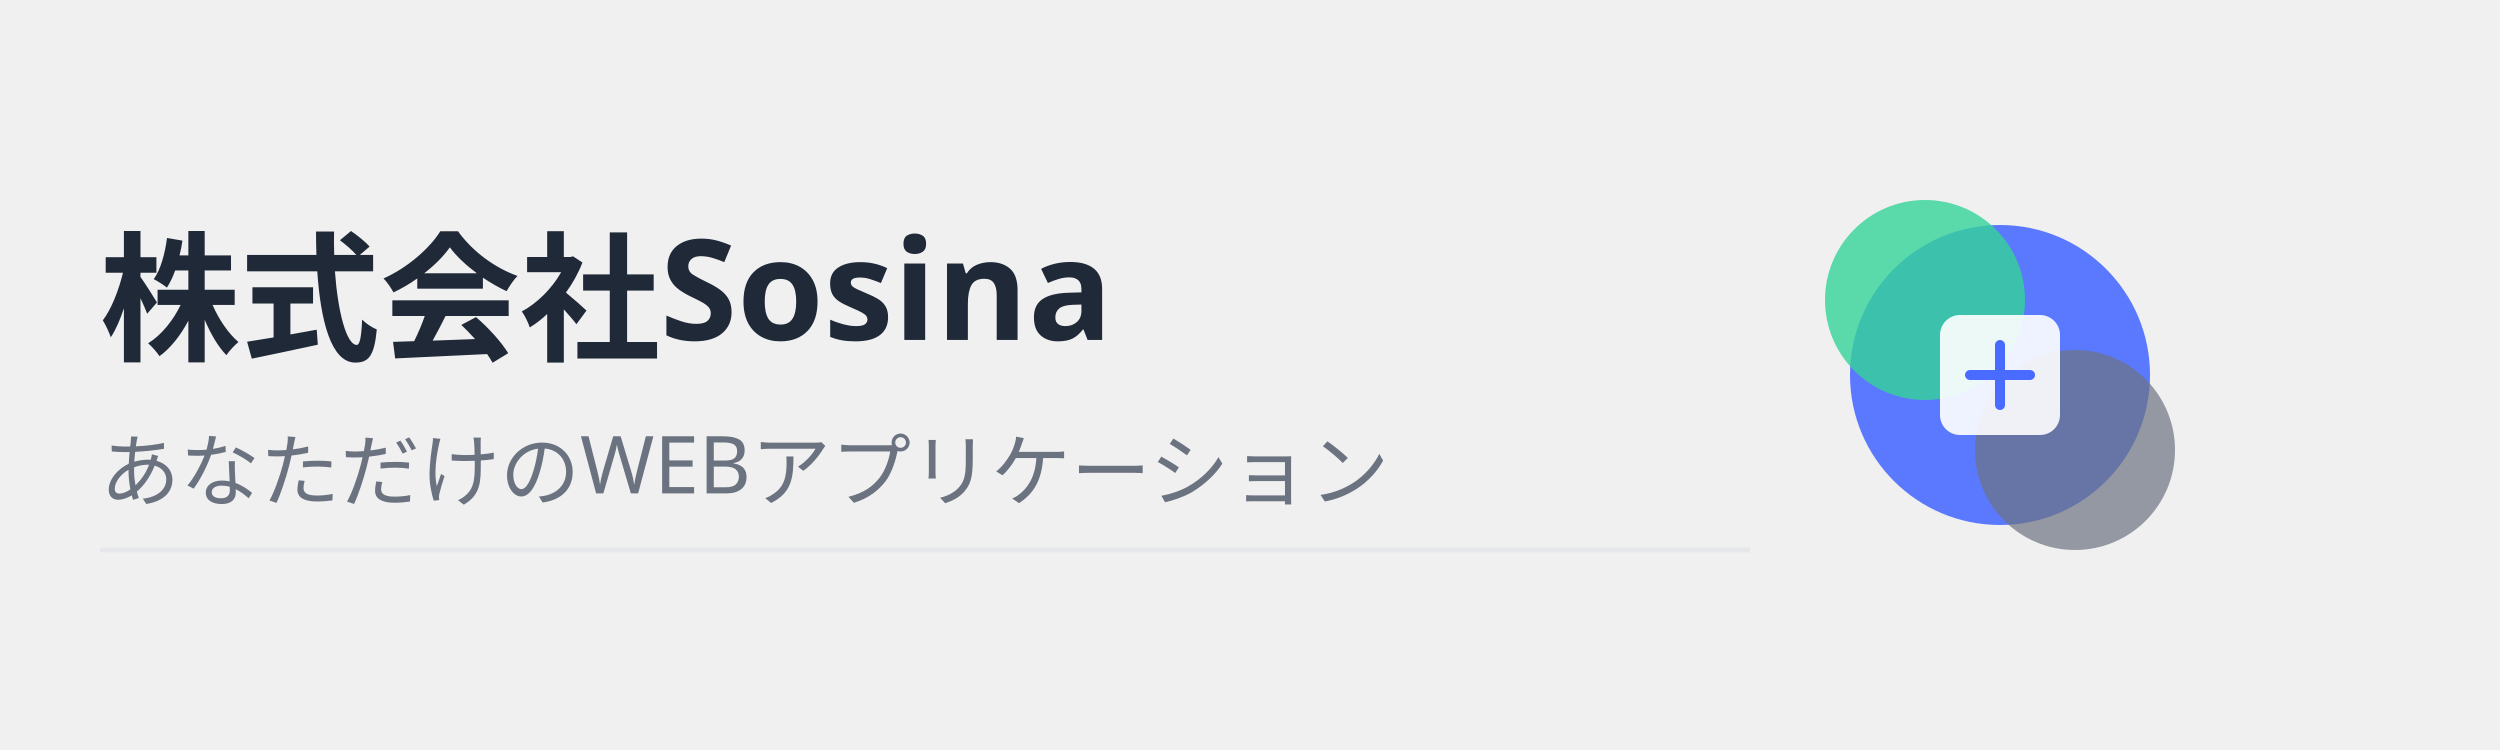
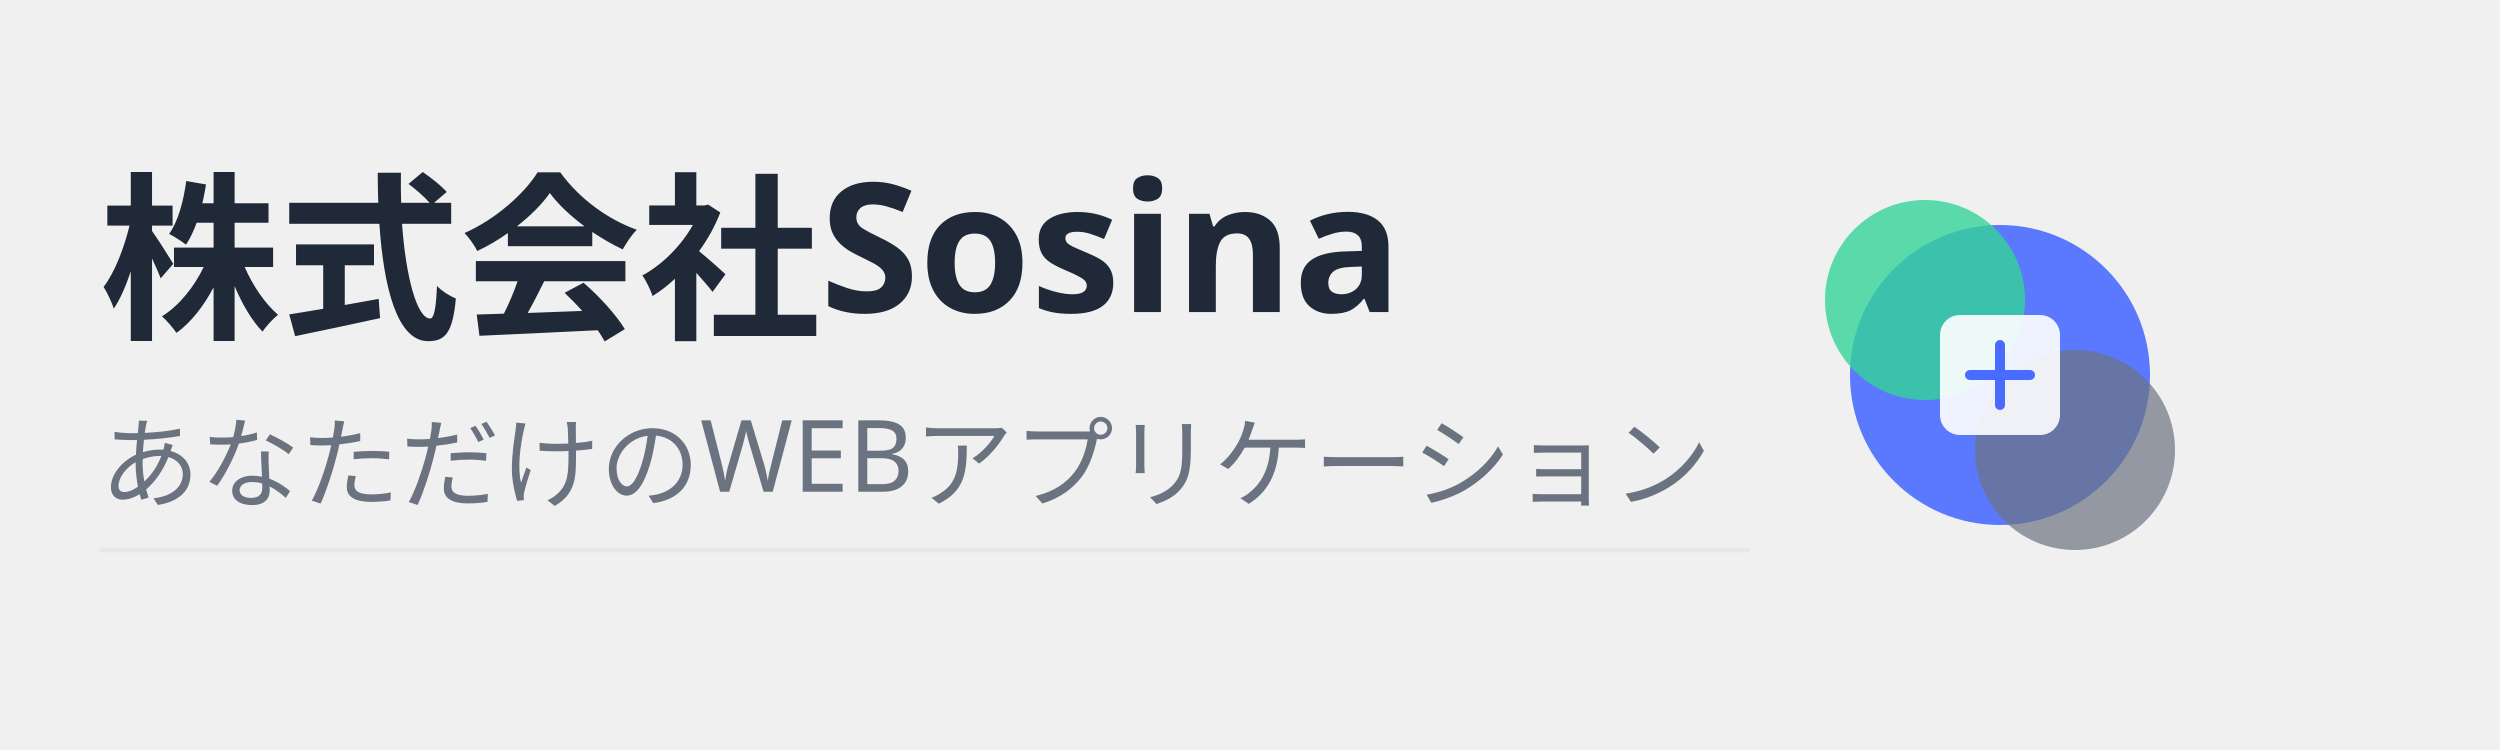
<svg xmlns="http://www.w3.org/2000/svg" viewBox="0 0 500 150">
  <rect width="500" height="150" fill="transparent" />
  <g transform="translate(400, 75)">
    <circle cx="0" cy="0" r="30" fill="#4a6bff" opacity="0.9" />
    <circle cx="-15" cy="-15" r="20" fill="#34d399" opacity="0.8" />
    <circle cx="15" cy="15" r="20" fill="#6b7280" opacity="0.7" />
    <rect x="-12" y="-12" width="24" height="24" rx="4" fill="white" opacity="0.9" />
    <path d="M-6,0 H6 M0,-6 V6" stroke="#4a6bff" stroke-width="2" stroke-linecap="round" />
  </g>
  <g transform="translate(20, 0)">
-     <text x="0" y="70" font-family="'Noto Sans JP', sans-serif" font-size="28" font-weight="700" fill="#1f2937">
+     <text x="0" y="65" font-family="'Noto Sans JP', sans-serif" font-size="36" font-weight="700" fill="#1f2937">
      株式会社Sosina
    </text>
-     <text x="0" y="100" font-family="'Noto Sans JP', sans-serif" font-size="16" font-weight="400" fill="#6b7280">
+     <text x="0" y="100" font-family="'Noto Sans JP', sans-serif" font-size="20" font-weight="400" fill="#6b7280">
      あなただけのWEBアプリケーション
    </text>
  </g>
  <line x1="20" y1="110" x2="350" y2="110" stroke="#e5e7eb" stroke-width="1" />
</svg>
